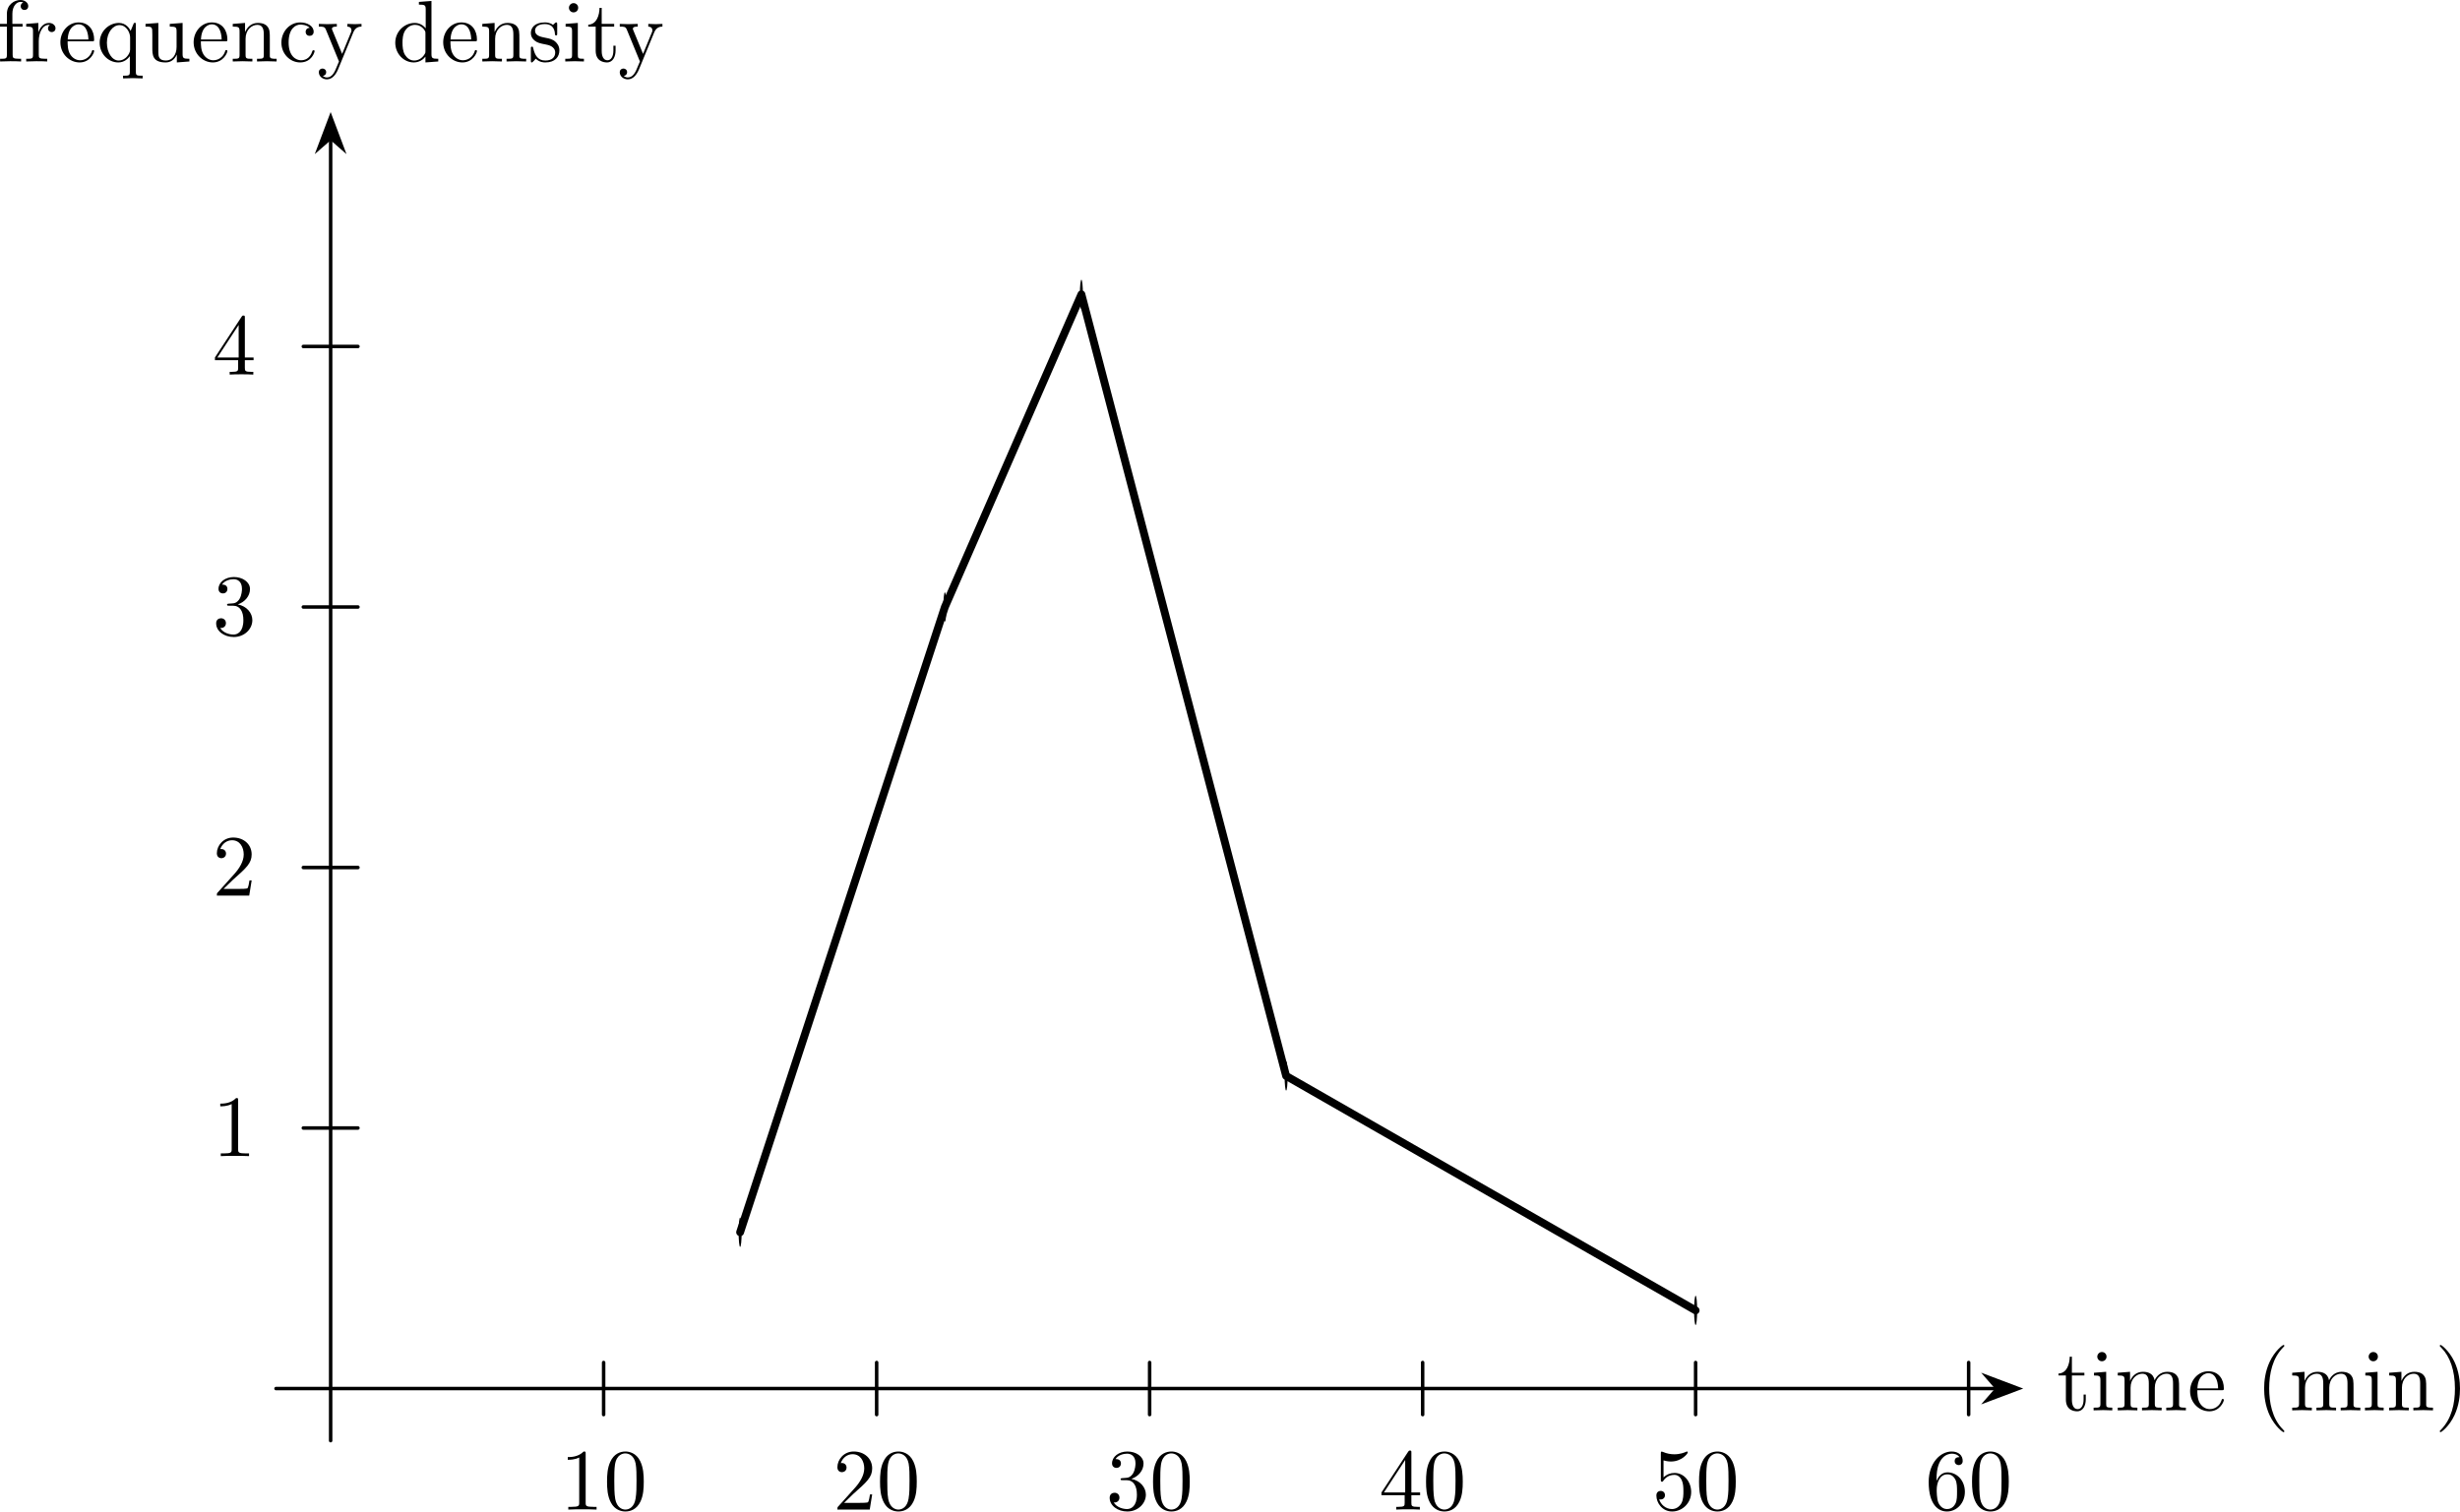
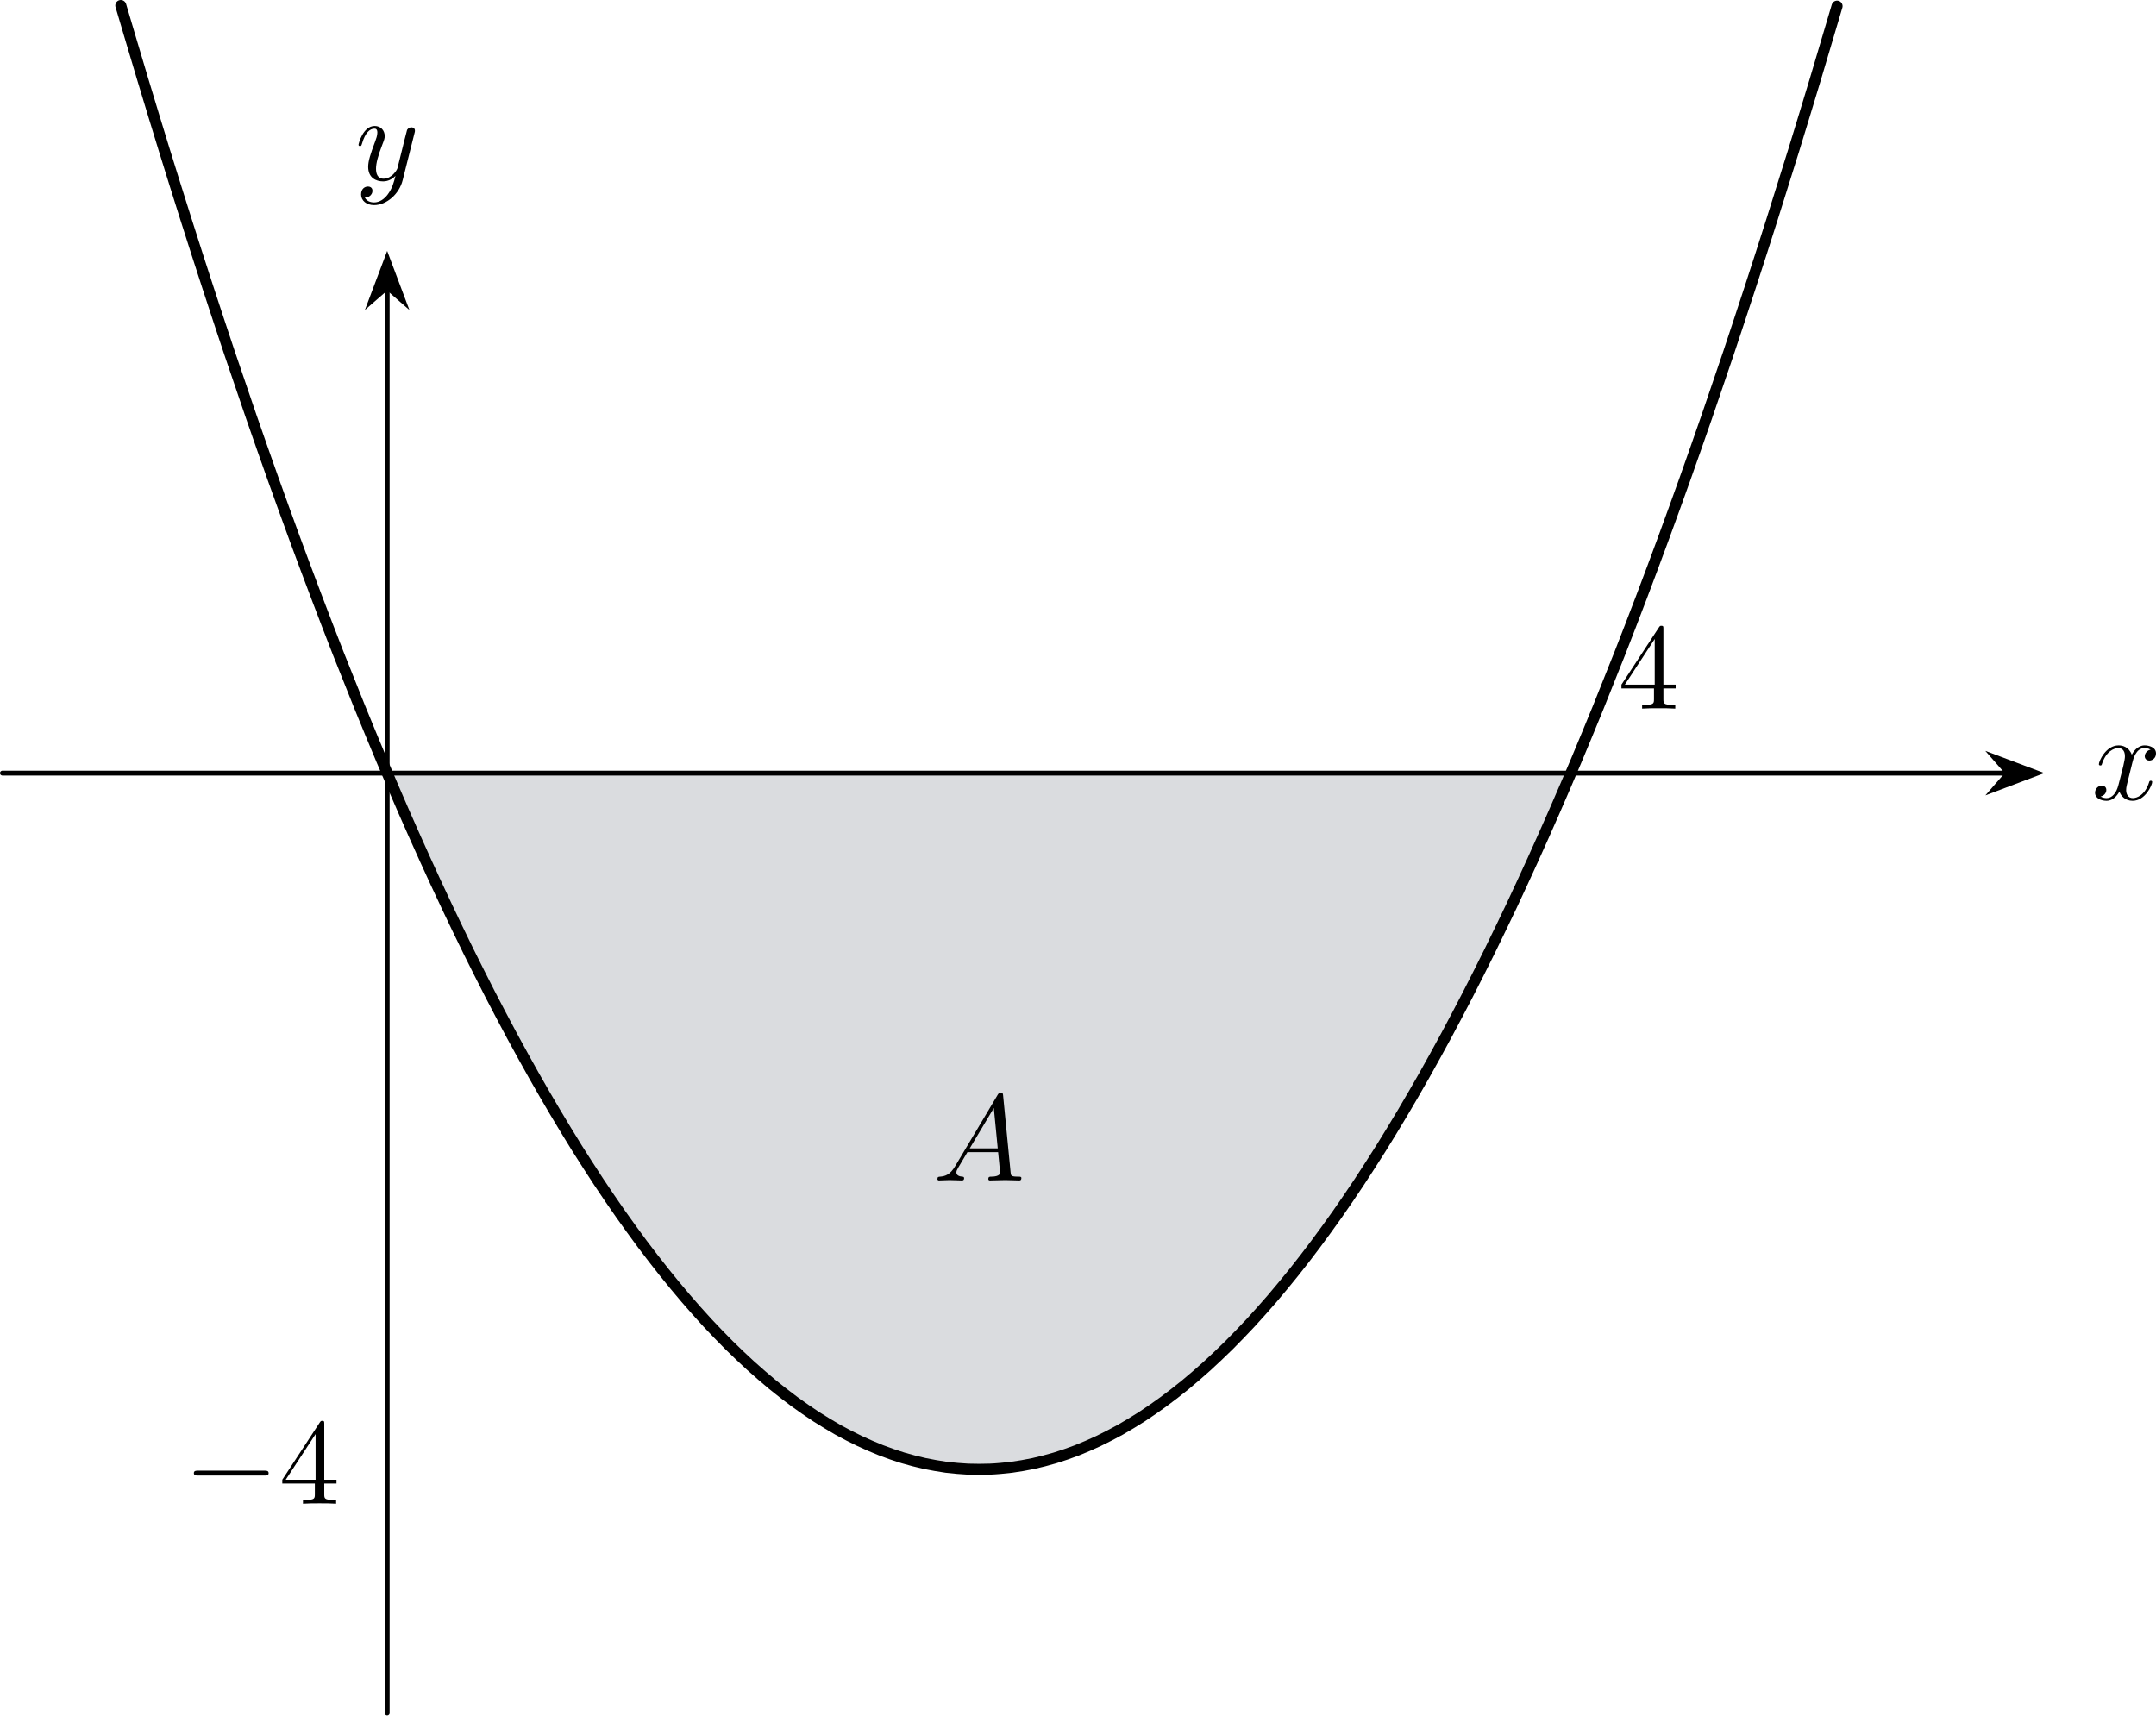
- <svg xmlns="http://www.w3.org/2000/svg" xmlns:xlink="http://www.w3.org/1999/xlink" version="1.1" width="393.369pt" height="241.762pt" viewBox="5.55 277.374 393.369 241.762">
+ <svg xmlns="http://www.w3.org/2000/svg" xmlns:xlink="http://www.w3.org/1999/xlink" version="1.1" width="245.756pt" height="195.561pt" viewBox="-0 115.485 245.756 195.561">
  <defs>
-     <use id="g15-40" xlink:href="#g10-40" transform="scale(.913242)" />
-     <use id="g15-41" xlink:href="#g10-41" transform="scale(.913242)" />
-     <use id="g15-48" xlink:href="#g10-48" transform="scale(.913242)" />
-     <use id="g15-49" xlink:href="#g10-49" transform="scale(.913242)" />
-     <use id="g15-50" xlink:href="#g10-50" transform="scale(.913242)" />
-     <use id="g15-51" xlink:href="#g10-51" transform="scale(.913242)" />
+     <path id="g11-0" d="M6.565-2.291C6.735-2.291 6.914-2.291 6.914-2.491S6.735-2.69 6.565-2.69H1.176C1.006-2.69 .827-2.69 .827-2.491S1.006-2.291 1.176-2.291H6.565Z" />
    <use id="g15-52" xlink:href="#g10-52" transform="scale(.913242)" />
-     <use id="g15-53" xlink:href="#g10-53" transform="scale(.913242)" />
-     <use id="g15-54" xlink:href="#g10-54" transform="scale(.913242)" />
-     <use id="g15-99" xlink:href="#g10-99" transform="scale(.913242)" />
-     <use id="g15-100" xlink:href="#g10-100" transform="scale(.913242)" />
-     <use id="g15-101" xlink:href="#g10-101" transform="scale(.913242)" />
-     <use id="g15-102" xlink:href="#g10-102" transform="scale(.913242)" />
-     <use id="g15-105" xlink:href="#g10-105" transform="scale(.913242)" />
-     <use id="g15-109" xlink:href="#g10-109" transform="scale(.913242)" />
-     <use id="g15-110" xlink:href="#g10-110" transform="scale(.913242)" />
-     <use id="g15-113" xlink:href="#g10-113" transform="scale(.913242)" />
-     <use id="g15-114" xlink:href="#g10-114" transform="scale(.913242)" />
-     <use id="g15-115" xlink:href="#g10-115" transform="scale(.913242)" />
-     <use id="g15-116" xlink:href="#g10-116" transform="scale(.913242)" />
-     <use id="g15-117" xlink:href="#g10-117" transform="scale(.913242)" />
-     <use id="g15-121" xlink:href="#g10-121" transform="scale(.913242)" />
-     <path id="g10-40" d="M3.611 2.618C3.611 2.585 3.611 2.564 3.425 2.378C2.062 1.004 1.713-1.058 1.713-2.727C1.713-4.625 2.127-6.524 3.469-7.887C3.611-8.018 3.611-8.04 3.611-8.073C3.611-8.149 3.567-8.182 3.502-8.182C3.393-8.182 2.411-7.44 1.767-6.055C1.211-4.855 1.08-3.644 1.08-2.727C1.08-1.876 1.2-.556 1.8 .676C2.455 2.018 3.393 2.727 3.502 2.727C3.567 2.727 3.611 2.695 3.611 2.618Z" />
-     <path id="g10-41" d="M3.153-2.727C3.153-3.578 3.033-4.898 2.433-6.131C1.778-7.473 .84-8.182 .731-8.182C.665-8.182 .622-8.138 .622-8.073C.622-8.04 .622-8.018 .829-7.822C1.898-6.742 2.52-5.007 2.52-2.727C2.52-.862 2.116 1.058 .764 2.433C.622 2.564 .622 2.585 .622 2.618C.622 2.684 .665 2.727 .731 2.727C.84 2.727 1.822 1.985 2.465 .6C3.022-.6 3.153-1.811 3.153-2.727Z" />
-     <path id="g10-48" d="M5.018-3.491C5.018-4.364 4.964-5.236 4.582-6.044C4.08-7.091 3.185-7.265 2.727-7.265C2.073-7.265 1.276-6.982 .829-5.967C.48-5.215 .425-4.364 .425-3.491C.425-2.673 .469-1.691 .916-.862C1.385 .022 2.182 .24 2.716 .24C3.305 .24 4.135 .011 4.615-1.025C4.964-1.778 5.018-2.629 5.018-3.491ZM2.716 0C2.291 0 1.647-.273 1.451-1.32C1.331-1.975 1.331-2.978 1.331-3.622C1.331-4.32 1.331-5.04 1.418-5.629C1.625-6.927 2.444-7.025 2.716-7.025C3.076-7.025 3.796-6.829 4.004-5.749C4.113-5.138 4.113-4.309 4.113-3.622C4.113-2.804 4.113-2.062 3.993-1.364C3.829-.327 3.207 0 2.716 0Z" />
-     <path id="g10-49" d="M3.207-6.982C3.207-7.244 3.207-7.265 2.956-7.265C2.28-6.567 1.32-6.567 .971-6.567V-6.229C1.189-6.229 1.833-6.229 2.4-6.513V-.862C2.4-.469 2.367-.338 1.385-.338H1.036V0C1.418-.033 2.367-.033 2.804-.033S4.189-.033 4.571 0V-.338H4.222C3.24-.338 3.207-.458 3.207-.862V-6.982Z" />
-     <path id="g10-50" d="M1.385-.84L2.542-1.964C4.244-3.469 4.898-4.058 4.898-5.149C4.898-6.393 3.916-7.265 2.585-7.265C1.353-7.265 .545-6.262 .545-5.291C.545-4.68 1.091-4.68 1.124-4.68C1.309-4.68 1.691-4.811 1.691-5.258C1.691-5.542 1.495-5.825 1.113-5.825C1.025-5.825 1.004-5.825 .971-5.815C1.222-6.524 1.811-6.927 2.444-6.927C3.436-6.927 3.905-6.044 3.905-5.149C3.905-4.276 3.36-3.415 2.76-2.738L.665-.404C.545-.284 .545-.262 .545 0H4.593L4.898-1.898H4.625C4.571-1.571 4.495-1.091 4.385-.927C4.309-.84 3.589-.84 3.349-.84H1.385Z" />
-     <path id="g10-51" d="M3.164-3.84C4.058-4.135 4.691-4.898 4.691-5.76C4.691-6.655 3.731-7.265 2.684-7.265C1.582-7.265 .753-6.611 .753-5.782C.753-5.422 .993-5.215 1.309-5.215C1.647-5.215 1.865-5.455 1.865-5.771C1.865-6.316 1.353-6.316 1.189-6.316C1.527-6.851 2.247-6.993 2.64-6.993C3.087-6.993 3.687-6.753 3.687-5.771C3.687-5.64 3.665-5.007 3.382-4.527C3.055-4.004 2.684-3.971 2.411-3.96C2.324-3.949 2.062-3.927 1.985-3.927C1.898-3.916 1.822-3.905 1.822-3.796C1.822-3.676 1.898-3.676 2.084-3.676H2.564C3.458-3.676 3.862-2.935 3.862-1.865C3.862-.382 3.109-.065 2.629-.065C2.16-.065 1.342-.251 .96-.895C1.342-.84 1.68-1.08 1.68-1.495C1.68-1.887 1.385-2.105 1.069-2.105C.807-2.105 .458-1.953 .458-1.473C.458-.48 1.473 .24 2.662 .24C3.993 .24 4.985-.753 4.985-1.865C4.985-2.76 4.298-3.611 3.164-3.84Z" />
    <path id="g10-52" d="M3.207-1.8V-.851C3.207-.458 3.185-.338 2.378-.338H2.149V0C2.596-.033 3.164-.033 3.622-.033S4.658-.033 5.105 0V-.338H4.876C4.069-.338 4.047-.458 4.047-.851V-1.8H5.138V-2.138H4.047V-7.102C4.047-7.32 4.047-7.385 3.873-7.385C3.775-7.385 3.742-7.385 3.655-7.255L.305-2.138V-1.8H3.207ZM3.273-2.138H.611L3.273-6.207V-2.138Z" />
-     <path id="g10-53" d="M4.898-2.193C4.898-3.491 4.004-4.582 2.825-4.582C2.302-4.582 1.833-4.407 1.44-4.025V-6.153C1.658-6.087 2.018-6.011 2.367-6.011C3.709-6.011 4.473-7.004 4.473-7.145C4.473-7.211 4.44-7.265 4.364-7.265C4.353-7.265 4.331-7.265 4.276-7.233C4.058-7.135 3.524-6.916 2.793-6.916C2.356-6.916 1.855-6.993 1.342-7.222C1.255-7.255 1.233-7.255 1.211-7.255C1.102-7.255 1.102-7.167 1.102-6.993V-3.764C1.102-3.567 1.102-3.48 1.255-3.48C1.331-3.48 1.353-3.513 1.396-3.578C1.516-3.753 1.92-4.342 2.804-4.342C3.371-4.342 3.644-3.84 3.731-3.644C3.905-3.24 3.927-2.815 3.927-2.269C3.927-1.887 3.927-1.233 3.665-.775C3.404-.349 3-.065 2.498-.065C1.702-.065 1.08-.644 .895-1.287C.927-1.276 .96-1.265 1.08-1.265C1.44-1.265 1.625-1.538 1.625-1.8S1.44-2.335 1.08-2.335C.927-2.335 .545-2.258 .545-1.756C.545-.818 1.298 .24 2.52 .24C3.785 .24 4.898-.807 4.898-2.193Z" />
-     <path id="g10-54" d="M1.44-3.578V-3.84C1.44-6.6 2.793-6.993 3.349-6.993C3.611-6.993 4.069-6.927 4.309-6.556C4.145-6.556 3.709-6.556 3.709-6.065C3.709-5.727 3.971-5.564 4.211-5.564C4.385-5.564 4.713-5.662 4.713-6.087C4.713-6.742 4.233-7.265 3.327-7.265C1.931-7.265 .458-5.858 .458-3.447C.458-.535 1.724 .24 2.738 .24C3.949 .24 4.985-.785 4.985-2.225C4.985-3.611 4.015-4.658 2.804-4.658C2.062-4.658 1.658-4.102 1.44-3.578ZM2.738-.065C2.051-.065 1.724-.72 1.658-.884C1.462-1.396 1.462-2.269 1.462-2.465C1.462-3.316 1.811-4.407 2.793-4.407C2.967-4.407 3.469-4.407 3.807-3.731C4.004-3.327 4.004-2.771 4.004-2.236C4.004-1.713 4.004-1.167 3.818-.775C3.491-.12 2.989-.065 2.738-.065Z" />
-     <path id="g10-99" d="M1.276-2.378C1.276-4.156 2.171-4.615 2.749-4.615C2.847-4.615 3.535-4.604 3.916-4.211C3.469-4.178 3.404-3.851 3.404-3.709C3.404-3.425 3.6-3.207 3.905-3.207C4.189-3.207 4.407-3.393 4.407-3.72C4.407-4.462 3.578-4.887 2.738-4.887C1.375-4.887 .371-3.709 .371-2.356C.371-.96 1.451 .12 2.716 .12C4.178 .12 4.527-1.189 4.527-1.298S4.418-1.407 4.385-1.407C4.287-1.407 4.265-1.364 4.244-1.298C3.927-.284 3.218-.153 2.815-.153C2.236-.153 1.276-.622 1.276-2.378Z" />
-     <path id="g10-100" d="M4.145-.6V.12L5.749 0V-.338C4.985-.338 4.898-.415 4.898-.949V-7.571L3.327-7.451V-7.113C4.091-7.113 4.178-7.036 4.178-6.502V-4.145C3.862-4.538 3.393-4.822 2.804-4.822C1.516-4.822 .371-3.753 .371-2.345C.371-.96 1.44 .12 2.684 .12C3.382 .12 3.873-.251 4.145-.6ZM4.145-3.524V-1.287C4.145-1.091 4.145-1.069 4.025-.884C3.698-.36 3.207-.12 2.738-.12C2.247-.12 1.855-.404 1.593-.818C1.309-1.265 1.276-1.887 1.276-2.335C1.276-2.738 1.298-3.393 1.615-3.884C1.844-4.222 2.258-4.582 2.847-4.582C3.229-4.582 3.687-4.418 4.025-3.927C4.145-3.742 4.145-3.72 4.145-3.524Z" />
-     <path id="g10-101" d="M1.222-2.749C1.287-4.375 2.204-4.647 2.575-4.647C3.698-4.647 3.807-3.175 3.807-2.749H1.222ZM1.211-2.52H4.255C4.495-2.52 4.527-2.52 4.527-2.749C4.527-3.829 3.938-4.887 2.575-4.887C1.309-4.887 .305-3.764 .305-2.4C.305-.938 1.451 .12 2.705 .12C4.036 .12 4.527-1.091 4.527-1.298C4.527-1.407 4.44-1.429 4.385-1.429C4.287-1.429 4.265-1.364 4.244-1.276C3.862-.153 2.88-.153 2.771-.153C2.225-.153 1.789-.48 1.538-.884C1.211-1.407 1.211-2.127 1.211-2.52Z" />
-     <path id="g10-102" d="M1.909-4.702V-5.967C1.909-6.927 2.433-7.451 2.913-7.451C2.945-7.451 3.109-7.451 3.273-7.375C3.142-7.331 2.945-7.189 2.945-6.916C2.945-6.665 3.12-6.447 3.415-6.447C3.731-6.447 3.895-6.665 3.895-6.927C3.895-7.331 3.491-7.691 2.913-7.691C2.149-7.691 1.222-7.113 1.222-5.956V-4.702H.36V-4.364H1.222V-.829C1.222-.338 1.102-.338 .371-.338V0C.796-.011 1.309-.033 1.615-.033C2.051-.033 2.564-.033 3 0V-.338H2.771C1.964-.338 1.942-.458 1.942-.851V-4.364H3.185V-4.702H1.909Z" />
-     <path id="g10-105" d="M1.931-4.822L.404-4.702V-4.364C1.113-4.364 1.211-4.298 1.211-3.764V-.829C1.211-.338 1.091-.338 .36-.338V0C.709-.011 1.298-.033 1.56-.033C1.942-.033 2.324-.011 2.695 0V-.338C1.975-.338 1.931-.393 1.931-.818V-4.822ZM1.975-6.72C1.975-7.069 1.702-7.298 1.396-7.298C1.058-7.298 .818-7.004 .818-6.72C.818-6.425 1.058-6.142 1.396-6.142C1.702-6.142 1.975-6.371 1.975-6.72Z" />
-     <path id="g10-109" d="M1.2-3.753V-.829C1.2-.338 1.08-.338 .349-.338V0C.731-.011 1.287-.033 1.582-.033C1.865-.033 2.433-.011 2.804 0V-.338C2.073-.338 1.953-.338 1.953-.829V-2.836C1.953-3.971 2.727-4.582 3.425-4.582C4.113-4.582 4.233-3.993 4.233-3.371V-.829C4.233-.338 4.113-.338 3.382-.338V0C3.764-.011 4.32-.033 4.615-.033C4.898-.033 5.465-.011 5.836 0V-.338C5.105-.338 4.985-.338 4.985-.829V-2.836C4.985-3.971 5.76-4.582 6.458-4.582C7.145-4.582 7.265-3.993 7.265-3.371V-.829C7.265-.338 7.145-.338 6.415-.338V0C6.796-.011 7.353-.033 7.647-.033C7.931-.033 8.498-.011 8.869 0V-.338C8.302-.338 8.029-.338 8.018-.665V-2.749C8.018-3.687 8.018-4.025 7.68-4.418C7.527-4.604 7.167-4.822 6.535-4.822C5.618-4.822 5.138-4.167 4.953-3.753C4.8-4.702 3.993-4.822 3.502-4.822C2.705-4.822 2.193-4.353 1.887-3.676V-4.822L.349-4.702V-4.364C1.113-4.364 1.2-4.287 1.2-3.753Z" />
-     <path id="g10-110" d="M1.2-3.753V-.829C1.2-.338 1.08-.338 .349-.338V0C.731-.011 1.287-.033 1.582-.033C1.865-.033 2.433-.011 2.804 0V-.338C2.073-.338 1.953-.338 1.953-.829V-2.836C1.953-3.971 2.727-4.582 3.425-4.582C4.113-4.582 4.233-3.993 4.233-3.371V-.829C4.233-.338 4.113-.338 3.382-.338V0C3.764-.011 4.32-.033 4.615-.033C4.898-.033 5.465-.011 5.836 0V-.338C5.269-.338 4.996-.338 4.985-.665V-2.749C4.985-3.687 4.985-4.025 4.647-4.418C4.495-4.604 4.135-4.822 3.502-4.822C2.705-4.822 2.193-4.353 1.887-3.676V-4.822L.349-4.702V-4.364C1.113-4.364 1.2-4.287 1.2-3.753Z" />
-     <path id="g10-113" d="M4.145-.665V1.287C4.145 1.778 4.025 1.778 3.295 1.778V2.116C3.665 2.105 4.233 2.084 4.516 2.084C4.811 2.084 5.367 2.105 5.749 2.116V1.778C5.018 1.778 4.898 1.778 4.898 1.287V-4.822H4.658L4.244-3.829C4.102-4.135 3.655-4.822 2.782-4.822C1.516-4.822 .371-3.764 .371-2.345C.371-.982 1.429 .12 2.695 .12C3.458 .12 3.905-.349 4.145-.665ZM4.178-3.022V-1.484C4.178-1.135 3.982-.829 3.742-.567C3.6-.415 3.251-.12 2.738-.12C1.942-.12 1.276-1.091 1.276-2.345C1.276-3.644 2.04-4.549 2.847-4.549C3.72-4.549 4.178-3.6 4.178-3.022Z" />
-     <path id="g10-114" d="M1.822-3.622V-4.822L.305-4.702V-4.364C1.069-4.364 1.156-4.287 1.156-3.753V-.829C1.156-.338 1.036-.338 .305-.338V0C.731-.011 1.244-.033 1.549-.033C1.985-.033 2.498-.033 2.935 0V-.338H2.705C1.898-.338 1.876-.458 1.876-.851V-2.531C1.876-3.611 2.335-4.582 3.164-4.582C3.24-4.582 3.262-4.582 3.284-4.571C3.251-4.56 3.033-4.429 3.033-4.145C3.033-3.84 3.262-3.676 3.502-3.676C3.698-3.676 3.971-3.807 3.971-4.156S3.633-4.822 3.164-4.822C2.367-4.822 1.975-4.091 1.822-3.622Z" />
-     <path id="g10-115" d="M2.269-2.116C2.509-2.073 3.404-1.898 3.404-1.113C3.404-.556 3.022-.12 2.171-.12C1.255-.12 .862-.742 .655-1.669C.622-1.811 .611-1.855 .502-1.855C.36-1.855 .36-1.778 .36-1.582V-.142C.36 .044 .36 .12 .48 .12C.535 .12 .545 .109 .753-.098C.775-.12 .775-.142 .971-.349C1.451 .109 1.942 .12 2.171 .12C3.425 .12 3.927-.611 3.927-1.396C3.927-1.975 3.6-2.302 3.469-2.433C3.109-2.782 2.684-2.869 2.225-2.956C1.615-3.076 .884-3.218 .884-3.851C.884-4.233 1.167-4.68 2.105-4.68C3.305-4.68 3.36-3.698 3.382-3.36C3.393-3.262 3.491-3.262 3.513-3.262C3.655-3.262 3.655-3.316 3.655-3.524V-4.625C3.655-4.811 3.655-4.887 3.535-4.887C3.48-4.887 3.458-4.887 3.316-4.756C3.284-4.713 3.175-4.615 3.131-4.582C2.716-4.887 2.269-4.887 2.105-4.887C.775-4.887 .36-4.156 .36-3.545C.36-3.164 .535-2.858 .829-2.618C1.178-2.335 1.484-2.269 2.269-2.116Z" />
-     <path id="g10-116" d="M1.887-4.364H3.447V-4.702H1.887V-6.709H1.615C1.604-5.815 1.276-4.647 .207-4.604V-4.364H1.135V-1.353C1.135-.011 2.149 .12 2.542 .12C3.316 .12 3.622-.655 3.622-1.353V-1.975H3.349V-1.375C3.349-.567 3.022-.153 2.618-.153C1.887-.153 1.887-1.145 1.887-1.331V-4.364Z" />
-     <path id="g10-117" d="M4.265-.862V.12L5.836 0V-.338C5.073-.338 4.985-.415 4.985-.949V-4.822L3.382-4.702V-4.364C4.145-4.364 4.233-4.287 4.233-3.753V-1.811C4.233-.862 3.709-.12 2.913-.12C1.996-.12 1.953-.633 1.953-1.2V-4.822L.349-4.702V-4.364C1.2-4.364 1.2-4.331 1.2-3.36V-1.724C1.2-.873 1.2 .12 2.858 .12C3.469 .12 3.949-.185 4.265-.862Z" />
-     <path id="g10-121" d="M4.527-3.665C4.811-4.353 5.367-4.364 5.542-4.364V-4.702C5.291-4.68 4.975-4.669 4.724-4.669C4.527-4.669 4.015-4.691 3.775-4.702V-4.364C4.113-4.353 4.287-4.167 4.287-3.895C4.287-3.785 4.276-3.764 4.222-3.633L3.12-.949L1.909-3.884C1.865-3.993 1.844-4.036 1.844-4.08C1.844-4.364 2.247-4.364 2.455-4.364V-4.702C2.171-4.691 1.451-4.669 1.265-4.669C.971-4.669 .535-4.68 .207-4.702V-4.364C.731-4.364 .938-4.364 1.091-3.982L2.727 0C2.673 .142 2.52 .502 2.455 .644C2.215 1.244 1.909 1.996 1.211 1.996C1.156 1.996 .905 1.996 .698 1.8C1.036 1.756 1.124 1.516 1.124 1.342C1.124 1.058 .916 .884 .665 .884C.447 .884 .207 1.025 .207 1.353C.207 1.844 .665 2.236 1.211 2.236C1.898 2.236 2.345 1.615 2.607 .993L4.527-3.665Z" />
+     <path id="g13-65" d="M1.783-1.146C1.385-.478 .996-.339 .558-.309C.438-.299 .349-.299 .349-.11C.349-.05 .399 0 .478 0C.747 0 1.056-.03 1.335-.03C1.664-.03 2.012 0 2.331 0C2.391 0 2.521 0 2.521-.189C2.521-.299 2.431-.309 2.361-.309C2.132-.329 1.893-.408 1.893-.658C1.893-.777 1.953-.887 2.032-1.026L2.79-2.301H5.29C5.31-2.092 5.45-.737 5.45-.638C5.45-.339 4.932-.309 4.732-.309C4.593-.309 4.493-.309 4.493-.11C4.493 0 4.613 0 4.633 0C5.041 0 5.469-.03 5.878-.03C6.127-.03 6.755 0 7.004 0C7.064 0 7.183 0 7.183-.199C7.183-.309 7.083-.309 6.954-.309C6.336-.309 6.336-.379 6.306-.667L5.699-6.894C5.679-7.093 5.679-7.133 5.509-7.133C5.35-7.133 5.31-7.064 5.25-6.964L1.783-1.146ZM2.979-2.61L4.941-5.898L5.26-2.61H2.979Z" />
+     <path id="g13-120" d="M3.328-3.009C3.387-3.268 3.616-4.184 4.314-4.184C4.364-4.184 4.603-4.184 4.812-4.055C4.533-4.005 4.334-3.756 4.334-3.517C4.334-3.357 4.443-3.168 4.712-3.168C4.932-3.168 5.25-3.347 5.25-3.746C5.25-4.264 4.663-4.403 4.324-4.403C3.746-4.403 3.397-3.875 3.278-3.646C3.029-4.304 2.491-4.403 2.202-4.403C1.166-4.403 .598-3.118 .598-2.869C.598-2.77 .697-2.77 .717-2.77C.797-2.77 .827-2.79 .847-2.879C1.186-3.935 1.843-4.184 2.182-4.184C2.371-4.184 2.72-4.095 2.72-3.517C2.72-3.208 2.55-2.54 2.182-1.146C2.022-.528 1.674-.11 1.235-.11C1.176-.11 .946-.11 .737-.239C.986-.289 1.205-.498 1.205-.777C1.205-1.046 .986-1.126 .837-1.126C.538-1.126 .289-.867 .289-.548C.289-.09 .787 .11 1.225 .11C1.883 .11 2.242-.588 2.271-.648C2.391-.279 2.75 .11 3.347 .11C4.374 .11 4.941-1.176 4.941-1.425C4.941-1.524 4.852-1.524 4.822-1.524C4.732-1.524 4.712-1.484 4.692-1.415C4.364-.349 3.686-.11 3.367-.11C2.979-.11 2.819-.428 2.819-.767C2.819-.986 2.879-1.205 2.989-1.644L3.328-3.009Z" />
+     <path id="g13-121" d="M4.842-3.796C4.882-3.935 4.882-3.955 4.882-4.025C4.882-4.204 4.742-4.294 4.593-4.294C4.493-4.294 4.334-4.234 4.244-4.085C4.224-4.035 4.144-3.726 4.105-3.547C4.035-3.288 3.965-3.019 3.905-2.75L3.457-.956C3.417-.807 2.989-.11 2.331-.11C1.823-.11 1.714-.548 1.714-.917C1.714-1.375 1.883-1.993 2.222-2.869C2.381-3.278 2.421-3.387 2.421-3.587C2.421-4.035 2.102-4.403 1.604-4.403C.658-4.403 .289-2.959 .289-2.869C.289-2.77 .389-2.77 .408-2.77C.508-2.77 .518-2.79 .568-2.949C.837-3.885 1.235-4.184 1.574-4.184C1.654-4.184 1.823-4.184 1.823-3.866C1.823-3.616 1.724-3.357 1.654-3.168C1.255-2.112 1.076-1.544 1.076-1.076C1.076-.189 1.704 .11 2.291 .11C2.68 .11 3.019-.06 3.298-.339C3.168 .179 3.049 .667 2.65 1.196C2.391 1.534 2.012 1.823 1.554 1.823C1.415 1.823 .966 1.793 .797 1.405C.956 1.405 1.086 1.405 1.225 1.285C1.325 1.196 1.425 1.066 1.425 .877C1.425 .568 1.156 .528 1.056 .528C.827 .528 .498 .687 .498 1.176C.498 1.674 .936 2.042 1.554 2.042C2.58 2.042 3.606 1.136 3.885 .01L4.842-3.796Z" />
  </defs>
  <g id="page1" transform="matrix(1.4 0 0 1.4 0 0)">
-     <path d="M35.492 356.766H231.992" stroke="#000" fill="none" stroke-width=".399" stroke-linecap="round" stroke-linejoin="round" />
-     <path d="M234.488 356.766L230.917 355.418L232.089 356.766L230.917 358.109Z" />
-     <path d="M234.488 356.766L230.917 355.418L232.089 356.766L230.917 358.109Z" stroke="#000" fill="none" stroke-width=".399" stroke-miterlimit="10" stroke-linecap="round" />
-     <g transform="matrix(1 0 0 1 197.1617 2.491)">
-       <use x="41.729" y="356.765" xlink:href="#g15-116" />
-       <use x="45.604" y="356.765" xlink:href="#g15-105" />
-       <use x="48.371" y="356.765" xlink:href="#g15-109" />
-       <use x="56.673" y="356.765" xlink:href="#g15-101" />
-       <use x="64.422" y="356.765" xlink:href="#g15-40" />
-       <use x="68.296" y="356.765" xlink:href="#g15-109" />
-       <use x="76.599" y="356.765" xlink:href="#g15-105" />
-       <use x="79.366" y="356.765" xlink:href="#g15-110" />
-       <use x="84.901" y="356.765" xlink:href="#g15-41" />
+     <path d="M31.523 145.441L33.156 149.219L34.789 152.867L36.422 156.387L38.055 159.773L39.691 163.031L41.324 166.156L42.957 169.156L44.59 172.019L46.223 174.758L47.859 177.363L49.492 179.84L51.125 182.184L52.758 184.398L54.391 186.484L56.023 188.438L57.66 190.262L59.293 191.957L60.926 193.519L62.559 194.953L64.191 196.254L65.824 197.43L67.461 198.473L69.094 199.383L70.727 200.164L72.359 200.816L73.992 201.336L75.629 201.727L77.262 201.988L78.894 202.121H80.527L82.16 201.988L83.793 201.731L85.43 201.34L87.062 200.816L88.695 200.164L90.328 199.383L91.961 198.473L93.598 197.43L95.231 196.258L96.863 194.953L98.496 193.523L100.129 191.957L101.762 190.266L103.398 188.441L105.031 186.488L106.664 184.402L108.297 182.188L109.93 179.844L111.566 177.367L113.199 174.762L114.832 172.027L116.465 169.16L118.098 166.164L119.731 163.035L121.367 159.777L123 156.391L124.633 152.875L126.266 149.227L127.898 145.449L127.902 145.441H31.523Z" fill="#dadcdf" />
+     <path d="M.199 145.441H163.39" stroke="#000" fill="none" stroke-width=".399" stroke-miterlimit="10" stroke-linecap="round" stroke-linejoin="round" />
+     <path d="M165.887 145.441L162.316 144.098L163.488 145.441L162.316 146.789Z" />
+     <path d="M165.887 145.441L162.316 144.098L163.488 145.441L162.316 146.789Z" stroke="#000" fill="none" stroke-width=".399" stroke-miterlimit="10" stroke-linecap="round" />
+     <g transform="matrix(1 0 0 1 138.7676 2.145)">
+       <use x="31.522" y="145.442" xlink:href="#g13-120" />
    </g>
-     <path d="M41.73 362.719V213.984" stroke="#000" fill="none" stroke-width=".399" stroke-miterlimit="10" stroke-linecap="round" stroke-linejoin="round" />
-     <path d="M41.73 211.489L40.383 215.059L41.73 213.883L43.074 215.059Z" />
-     <path d="M41.73 211.489L40.383 215.059L41.73 213.883L43.074 215.059Z" stroke="#000" fill="none" stroke-width=".399" stroke-miterlimit="10" stroke-linecap="round" />
-     <g transform="matrix(1 0 0 1 -38.09381 -151.617)">
-       <use x="41.729" y="356.765" xlink:href="#g15-102" />
-       <use x="44.773" y="356.765" xlink:href="#g15-114" />
-       <use x="48.676" y="356.765" xlink:href="#g15-101" />
-       <use x="53.103" y="356.765" xlink:href="#g15-113" />
-       <use x="58.361" y="356.765" xlink:href="#g15-117" />
-       <use x="63.896" y="356.765" xlink:href="#g15-101" />
-       <use x="68.324" y="356.765" xlink:href="#g15-110" />
-       <use x="73.859" y="356.765" xlink:href="#g15-99" />
-       <use x="78.287" y="356.765" xlink:href="#g15-121" />
-       <use x="86.866" y="356.765" xlink:href="#g15-100" />
-       <use x="92.401" y="356.765" xlink:href="#g15-101" />
-       <use x="96.828" y="356.765" xlink:href="#g15-110" />
-       <use x="102.363" y="356.765" xlink:href="#g15-115" />
-       <use x="106.293" y="356.765" xlink:href="#g15-105" />
-       <use x="109.06" y="356.765" xlink:href="#g15-116" />
-       <use x="112.658" y="356.765" xlink:href="#g15-121" />
+     <path d="M31.523 221.977V105.984" stroke="#000" fill="none" stroke-width=".399" stroke-miterlimit="10" stroke-linecap="round" stroke-linejoin="round" />
+     <path d="M31.523 103.488L30.176 107.059L31.523 105.887L32.867 107.059Z" />
+     <path d="M31.523 103.488L30.176 107.059L31.523 105.887L32.867 107.059Z" stroke="#000" fill="none" stroke-width=".399" stroke-miterlimit="10" stroke-linecap="round" />
+     <g transform="matrix(1 0 0 1 -2.621 -48.2927)">
+       <use x="31.522" y="145.442" xlink:href="#g13-121" />
    </g>
-     <path d="M38.609 327H44.848" stroke="#000" fill="none" stroke-width=".399" stroke-miterlimit="10" stroke-linecap="round" stroke-linejoin="round" />
-     <g transform="matrix(1 0 0 1 -13.4939 -26.554)">
-       <use x="41.729" y="356.765" xlink:href="#g15-49" />
+     <path d="M9.836 82.938C9.836 82.938 11.113 87.266 11.605 88.894C12.098 90.527 12.883 93.113 13.375 94.703C13.867 96.293 14.652 98.809 15.145 100.356C15.633 101.902 16.422 104.352 16.914 105.856C17.402 107.359 18.191 109.738 18.68 111.203C19.172 112.664 19.961 114.977 20.449 116.394C20.941 117.816 21.727 120.059 22.219 121.438S23.496 124.992 23.988 126.328C24.477 127.664 25.266 129.769 25.758 131.062C26.246 132.356 27.035 134.394 27.523 135.648C28.016 136.898 28.805 138.871 29.293 140.078C29.785 141.285 30.57 143.191 31.062 144.355C31.555 145.523 32.34 147.355 32.832 148.48C33.324 149.605 34.109 151.371 34.602 152.453C35.09 153.535 35.879 155.234 36.371 156.273C36.859 157.312 37.648 158.945 38.137 159.941C38.629 160.938 39.418 162.5 39.906 163.453C40.398 164.406 41.184 165.902 41.676 166.816C42.168 167.727 42.953 169.156 43.445 170.023C43.934 170.894 44.723 172.254 45.215 173.078C45.703 173.906 46.492 175.199 46.98 175.984C47.473 176.766 48.262 177.992 48.75 178.734C49.242 179.477 50.027 180.633 50.52 181.332S51.797 183.117 52.289 183.777C52.781 184.434 53.566 185.453 54.059 186.066C54.547 186.684 55.336 187.633 55.828 188.207C56.316 188.781 57.105 189.664 57.594 190.195C58.086 190.723 58.871 191.539 59.363 192.027C59.855 192.516 60.641 193.262 61.133 193.707S62.41 194.832 62.902 195.238C63.391 195.641 64.18 196.25 64.672 196.613C65.16 196.973 65.949 197.516 66.438 197.836C66.93 198.152 67.719 198.629 68.207 198.906C68.699 199.18 69.484 199.59 69.977 199.82C70.469 200.055 71.254 200.394 71.746 200.586C72.234 200.777 73.023 201.051 73.516 201.199C74.004 201.348 74.793 201.551 75.281 201.656C75.773 201.762 76.562 201.898 77.051 201.965C77.543 202.027 78.328 202.094 78.82 202.117C79.312 202.137 80.098 202.137 80.59 202.117C81.082 202.098 81.867 202.027 82.359 201.965C82.848 201.902 83.637 201.766 84.129 201.66C84.617 201.555 85.406 201.352 85.894 201.203C86.387 201.055 87.176 200.781 87.664 200.594C88.156 200.402 88.941 200.062 89.434 199.828S90.711 199.188 91.203 198.914C91.691 198.637 92.481 198.16 92.973 197.844C93.461 197.527 94.25 196.984 94.738 196.621C95.231 196.262 96.019 195.652 96.508 195.25C97 194.848 97.785 194.168 98.277 193.723C98.769 193.277 99.555 192.527 100.047 192.043C100.539 191.555 101.324 190.738 101.816 190.211C102.305 189.68 103.094 188.797 103.586 188.223C104.074 187.652 104.863 186.699 105.352 186.086C105.844 185.473 106.633 184.453 107.121 183.793C107.613 183.137 108.398 182.051 108.891 181.352C109.383 180.652 110.168 179.496 110.66 178.754C111.148 178.012 111.938 176.789 112.43 176.004C112.918 175.223 113.707 173.93 114.195 173.106C114.688 172.277 115.477 170.918 115.965 170.051C116.457 169.18 117.242 167.754 117.734 166.844C118.227 165.93 119.012 164.434 119.504 163.481C119.996 162.527 120.781 160.965 121.273 159.969C121.762 158.973 122.551 157.34 123.043 156.305C123.531 155.266 124.32 153.566 124.809 152.484C125.301 151.402 126.086 149.637 126.578 148.512C127.07 147.391 127.856 145.555 128.348 144.391C128.84 143.223 129.625 141.32 130.117 140.113C130.606 138.906 131.394 136.934 131.886 135.684C132.375 134.434 133.164 132.394 133.652 131.102C134.144 129.809 134.933 127.703 135.421 126.367C135.914 125.031 136.699 122.856 137.191 121.481C137.683 120.102 138.468 117.859 138.961 116.438C139.449 115.019 140.238 112.707 140.73 111.246C141.218 109.781 142.007 107.402 142.496 105.898C142.988 104.394 143.777 101.945 144.265 100.398C144.757 98.852 145.543 96.336 146.035 94.75C146.527 93.16 147.312 90.574 147.804 88.945C148.296 87.312 149.574 82.988 149.574 82.988" stroke="#000" fill="none" stroke-width=".897" stroke-miterlimit="10" stroke-linecap="round" stroke-linejoin="round" />
+     <g transform="matrix(1 0 0 1 100.2156 -5.253)">
+       <use x="31.522" y="145.442" xlink:href="#g15-52" />
    </g>
-     <path d="M38.609 297.238H44.848" stroke="#000" fill="none" stroke-width=".399" stroke-miterlimit="10" stroke-linecap="round" stroke-linejoin="round" />
-     <g transform="matrix(1 0 0 1 -13.4939 -56.318)">
-       <use x="41.729" y="356.765" xlink:href="#g15-50" />
+     <g transform="matrix(1 0 0 1 44.4539 33.168)">
+       <use x="31.522" y="145.442" xlink:href="#g13-65" />
    </g>
-     <path d="M38.609 267.473H44.848" stroke="#000" fill="none" stroke-width=".399" stroke-miterlimit="10" stroke-linecap="round" stroke-linejoin="round" />
-     <g transform="matrix(1 0 0 1 -13.4939 -86.082)">
-       <use x="41.729" y="356.765" xlink:href="#g15-51" />
+     <g transform="matrix(1 0 0 1 -16.5655 59.489)">
+       <use x="31.522" y="145.442" xlink:href="#g11-0" />
+       <use x="39.271" y="145.442" xlink:href="#g15-52" />
    </g>
-     <path d="M38.609 237.707H44.848" stroke="#000" fill="none" stroke-width=".399" stroke-miterlimit="10" stroke-linecap="round" stroke-linejoin="round" />
-     <g transform="matrix(1 0 0 1 -13.4939 -115.847)">
-       <use x="41.729" y="356.765" xlink:href="#g15-52" />
-     </g>
-     <path d="M72.91 359.742V353.789" stroke="#000" fill="none" stroke-width=".399" stroke-miterlimit="10" stroke-linecap="round" stroke-linejoin="round" />
-     <g transform="matrix(1 0 0 1 26.2003 13.827)">
-       <use x="41.729" y="356.765" xlink:href="#g15-49" />
-       <use x="46.711" y="356.765" xlink:href="#g15-48" />
-     </g>
-     <path d="M104.094 359.742V353.789" stroke="#000" fill="none" stroke-width=".399" stroke-miterlimit="10" stroke-linecap="round" stroke-linejoin="round" />
-     <g transform="matrix(1 0 0 1 57.3819 13.827)">
-       <use x="41.729" y="356.765" xlink:href="#g15-50" />
-       <use x="46.711" y="356.765" xlink:href="#g15-48" />
-     </g>
-     <path d="M135.273 359.742V353.789" stroke="#000" fill="none" stroke-width=".399" stroke-miterlimit="10" stroke-linecap="round" stroke-linejoin="round" />
-     <g transform="matrix(1 0 0 1 88.5637 13.827)">
-       <use x="41.729" y="356.765" xlink:href="#g15-51" />
-       <use x="46.711" y="356.765" xlink:href="#g15-48" />
-     </g>
-     <path d="M166.457 359.742V353.789" stroke="#000" fill="none" stroke-width=".399" stroke-miterlimit="10" stroke-linecap="round" stroke-linejoin="round" />
-     <g transform="matrix(1 0 0 1 119.7457 13.827)">
-       <use x="41.729" y="356.765" xlink:href="#g15-52" />
-       <use x="46.711" y="356.765" xlink:href="#g15-48" />
-     </g>
-     <path d="M197.636 359.742V353.789" stroke="#000" fill="none" stroke-width=".399" stroke-miterlimit="10" stroke-linecap="round" stroke-linejoin="round" />
-     <g transform="matrix(1 0 0 1 150.9267 13.827)">
-       <use x="41.729" y="356.765" xlink:href="#g15-53" />
-       <use x="46.711" y="356.765" xlink:href="#g15-48" />
-     </g>
-     <path d="M228.82 359.742V353.789" stroke="#000" fill="none" stroke-width=".399" stroke-miterlimit="10" stroke-linecap="round" stroke-linejoin="round" />
-     <g transform="matrix(1 0 0 1 182.1087 13.827)">
-       <use x="41.729" y="356.765" xlink:href="#g15-54" />
-       <use x="46.711" y="356.765" xlink:href="#g15-48" />
-     </g>
-     <path d="M88.5 338.906L111.887 267.473L127.481 231.754L150.863 321.047L197.636 347.836" stroke="#000" fill="none" stroke-width=".897" stroke-miterlimit="10" stroke-linecap="round" stroke-linejoin="round" />
-     <path d="M88.676 338.906C88.676 337.981 88.598 337.234 88.5 337.234C88.406 337.234 88.328 337.981 88.328 338.906C88.328 339.832 88.406 340.582 88.5 340.582C88.598 340.582 88.676 339.832 88.676 338.906Z" />
-     <path d="M112.062 267.473C112.062 266.547 111.984 265.797 111.887 265.797C111.793 265.797 111.711 266.547 111.711 267.473C111.711 268.398 111.793 269.144 111.887 269.144C111.984 269.144 112.062 268.398 112.062 267.473Z" />
-     <path d="M127.652 231.754C127.652 230.832 127.574 230.082 127.481 230.082C127.383 230.082 127.305 230.832 127.305 231.754C127.305 232.68 127.383 233.43 127.481 233.43C127.574 233.43 127.652 232.68 127.652 231.754Z" />
-     <path d="M151.039 321.047C151.039 320.125 150.961 319.375 150.863 319.375C150.769 319.375 150.691 320.125 150.691 321.047C150.691 321.973 150.769 322.723 150.863 322.723C150.961 322.723 151.039 321.973 151.039 321.047Z" />
-     <path d="M197.812 347.836C197.812 346.91 197.734 346.16 197.636 346.16C197.539 346.16 197.461 346.91 197.461 347.836S197.539 349.508 197.636 349.508C197.734 349.508 197.812 348.762 197.812 347.836Z" />
  </g>
</svg>
